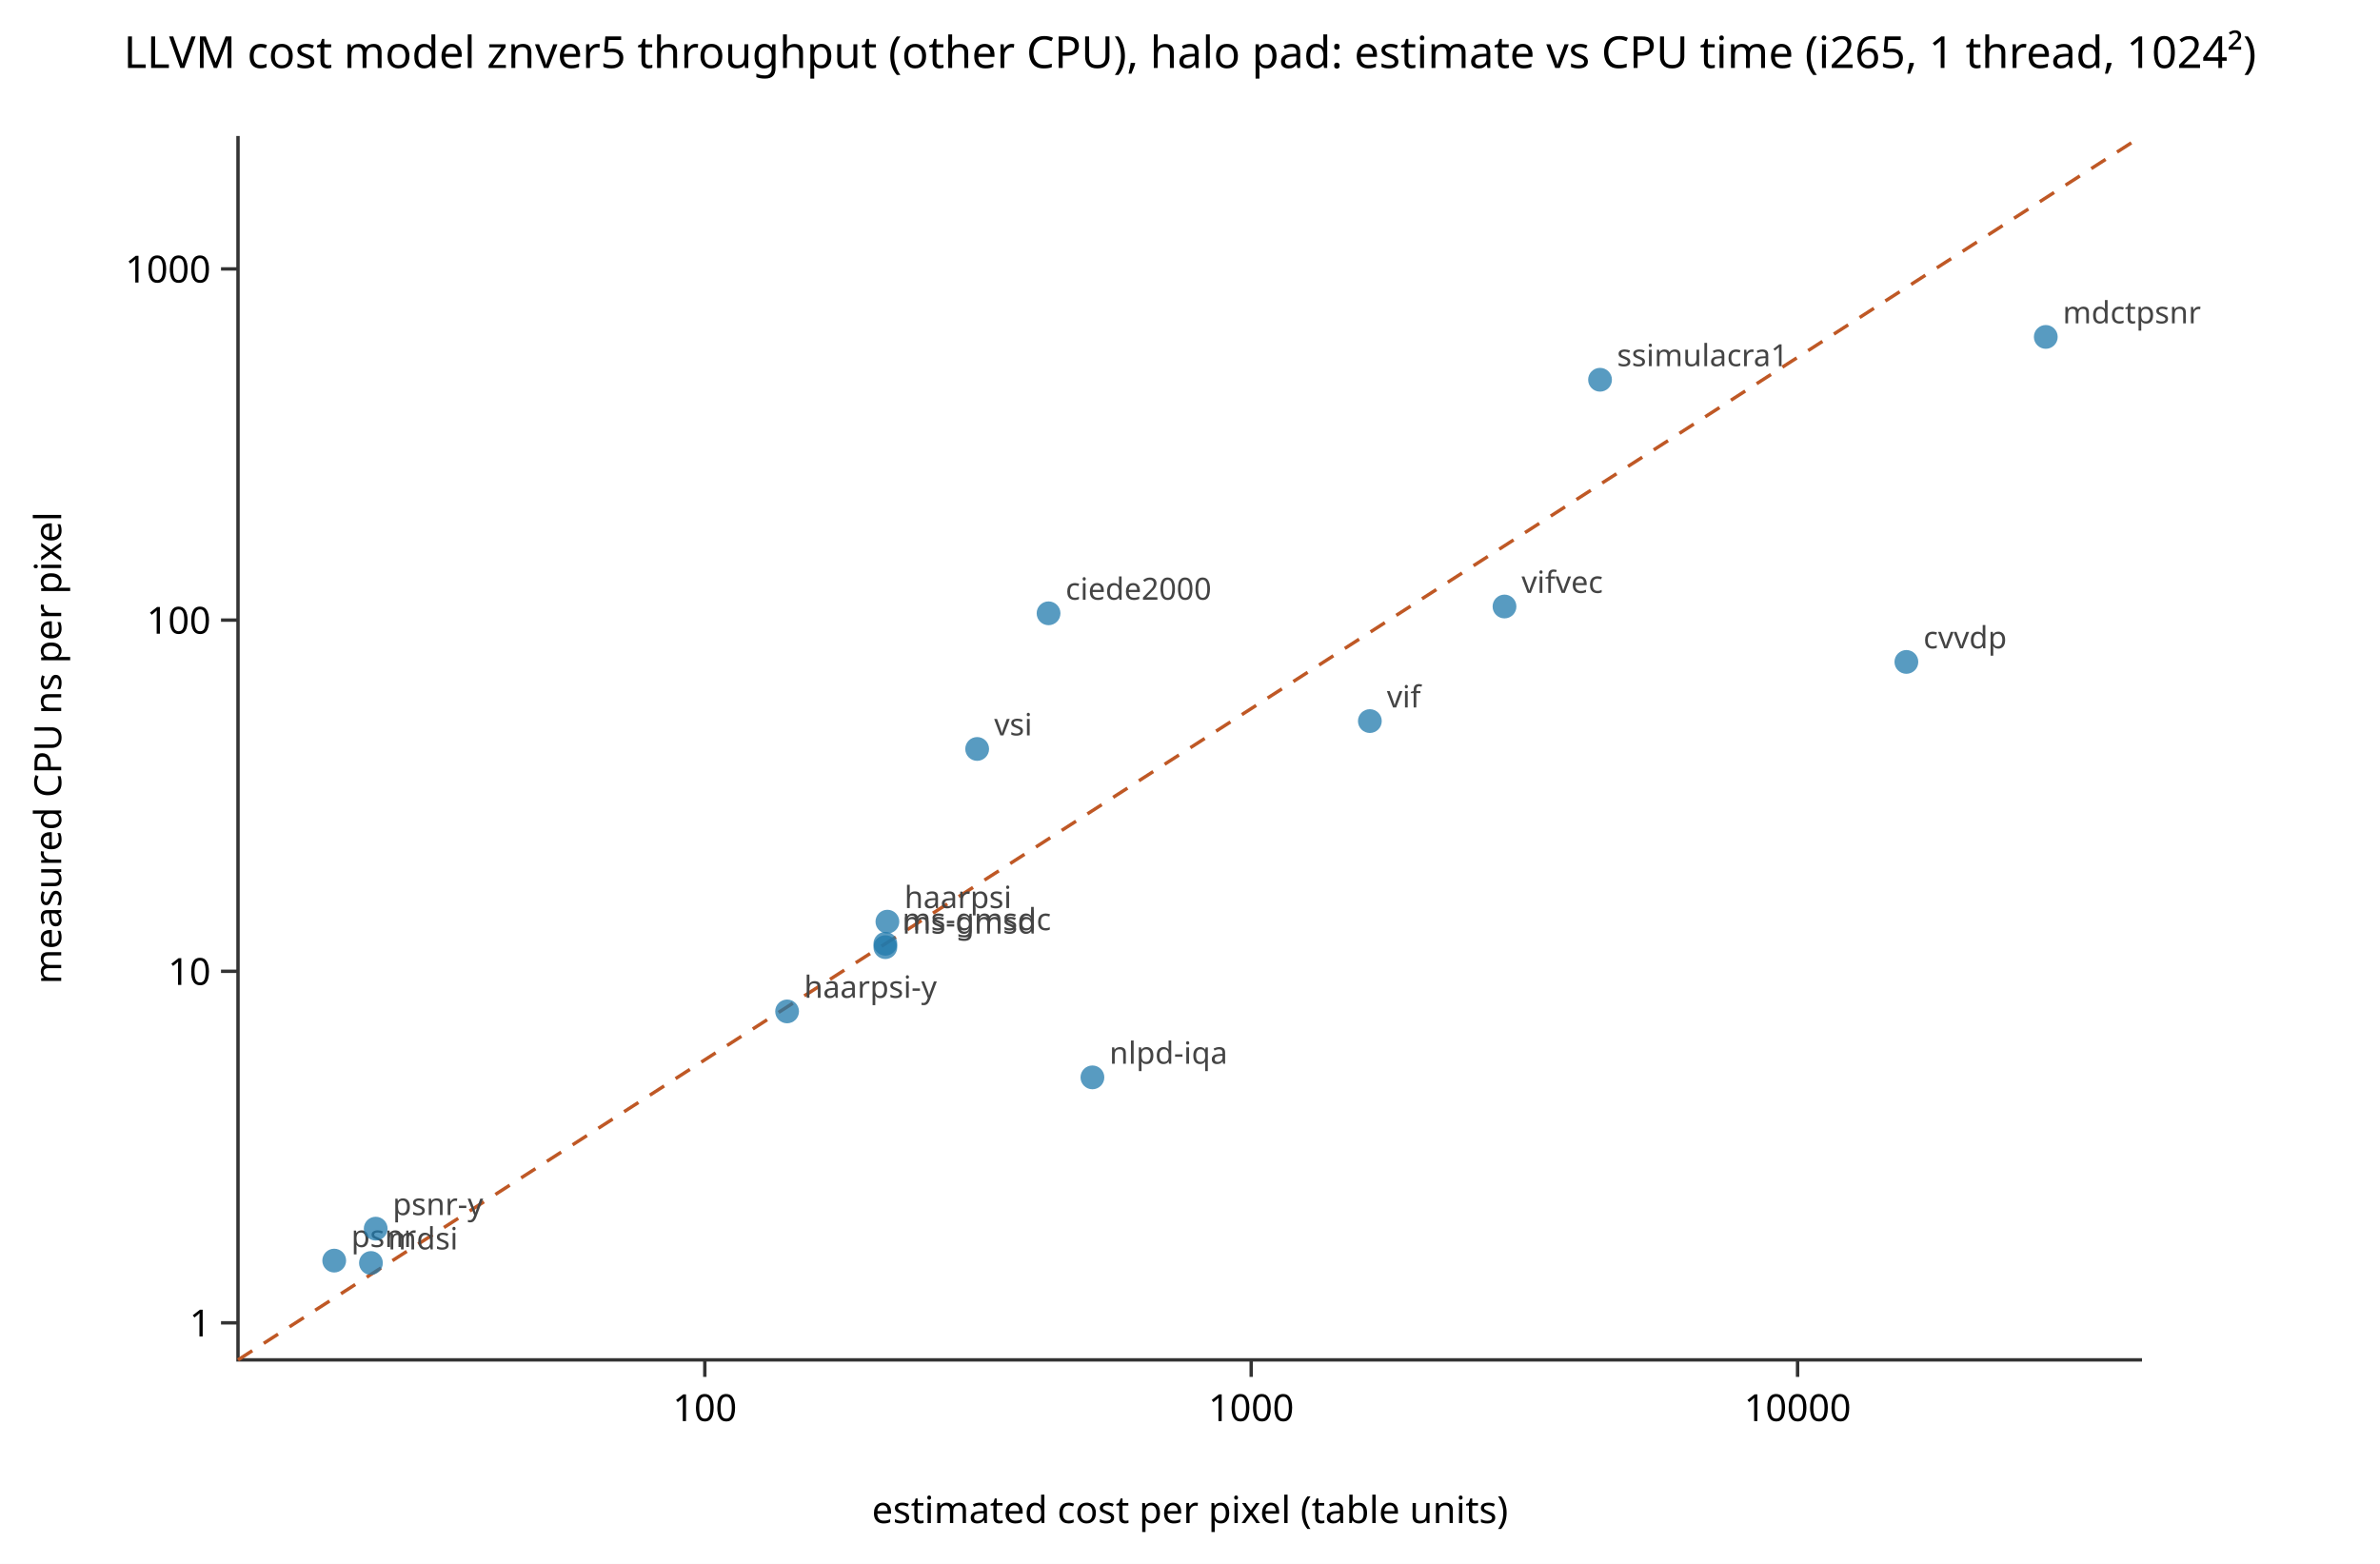
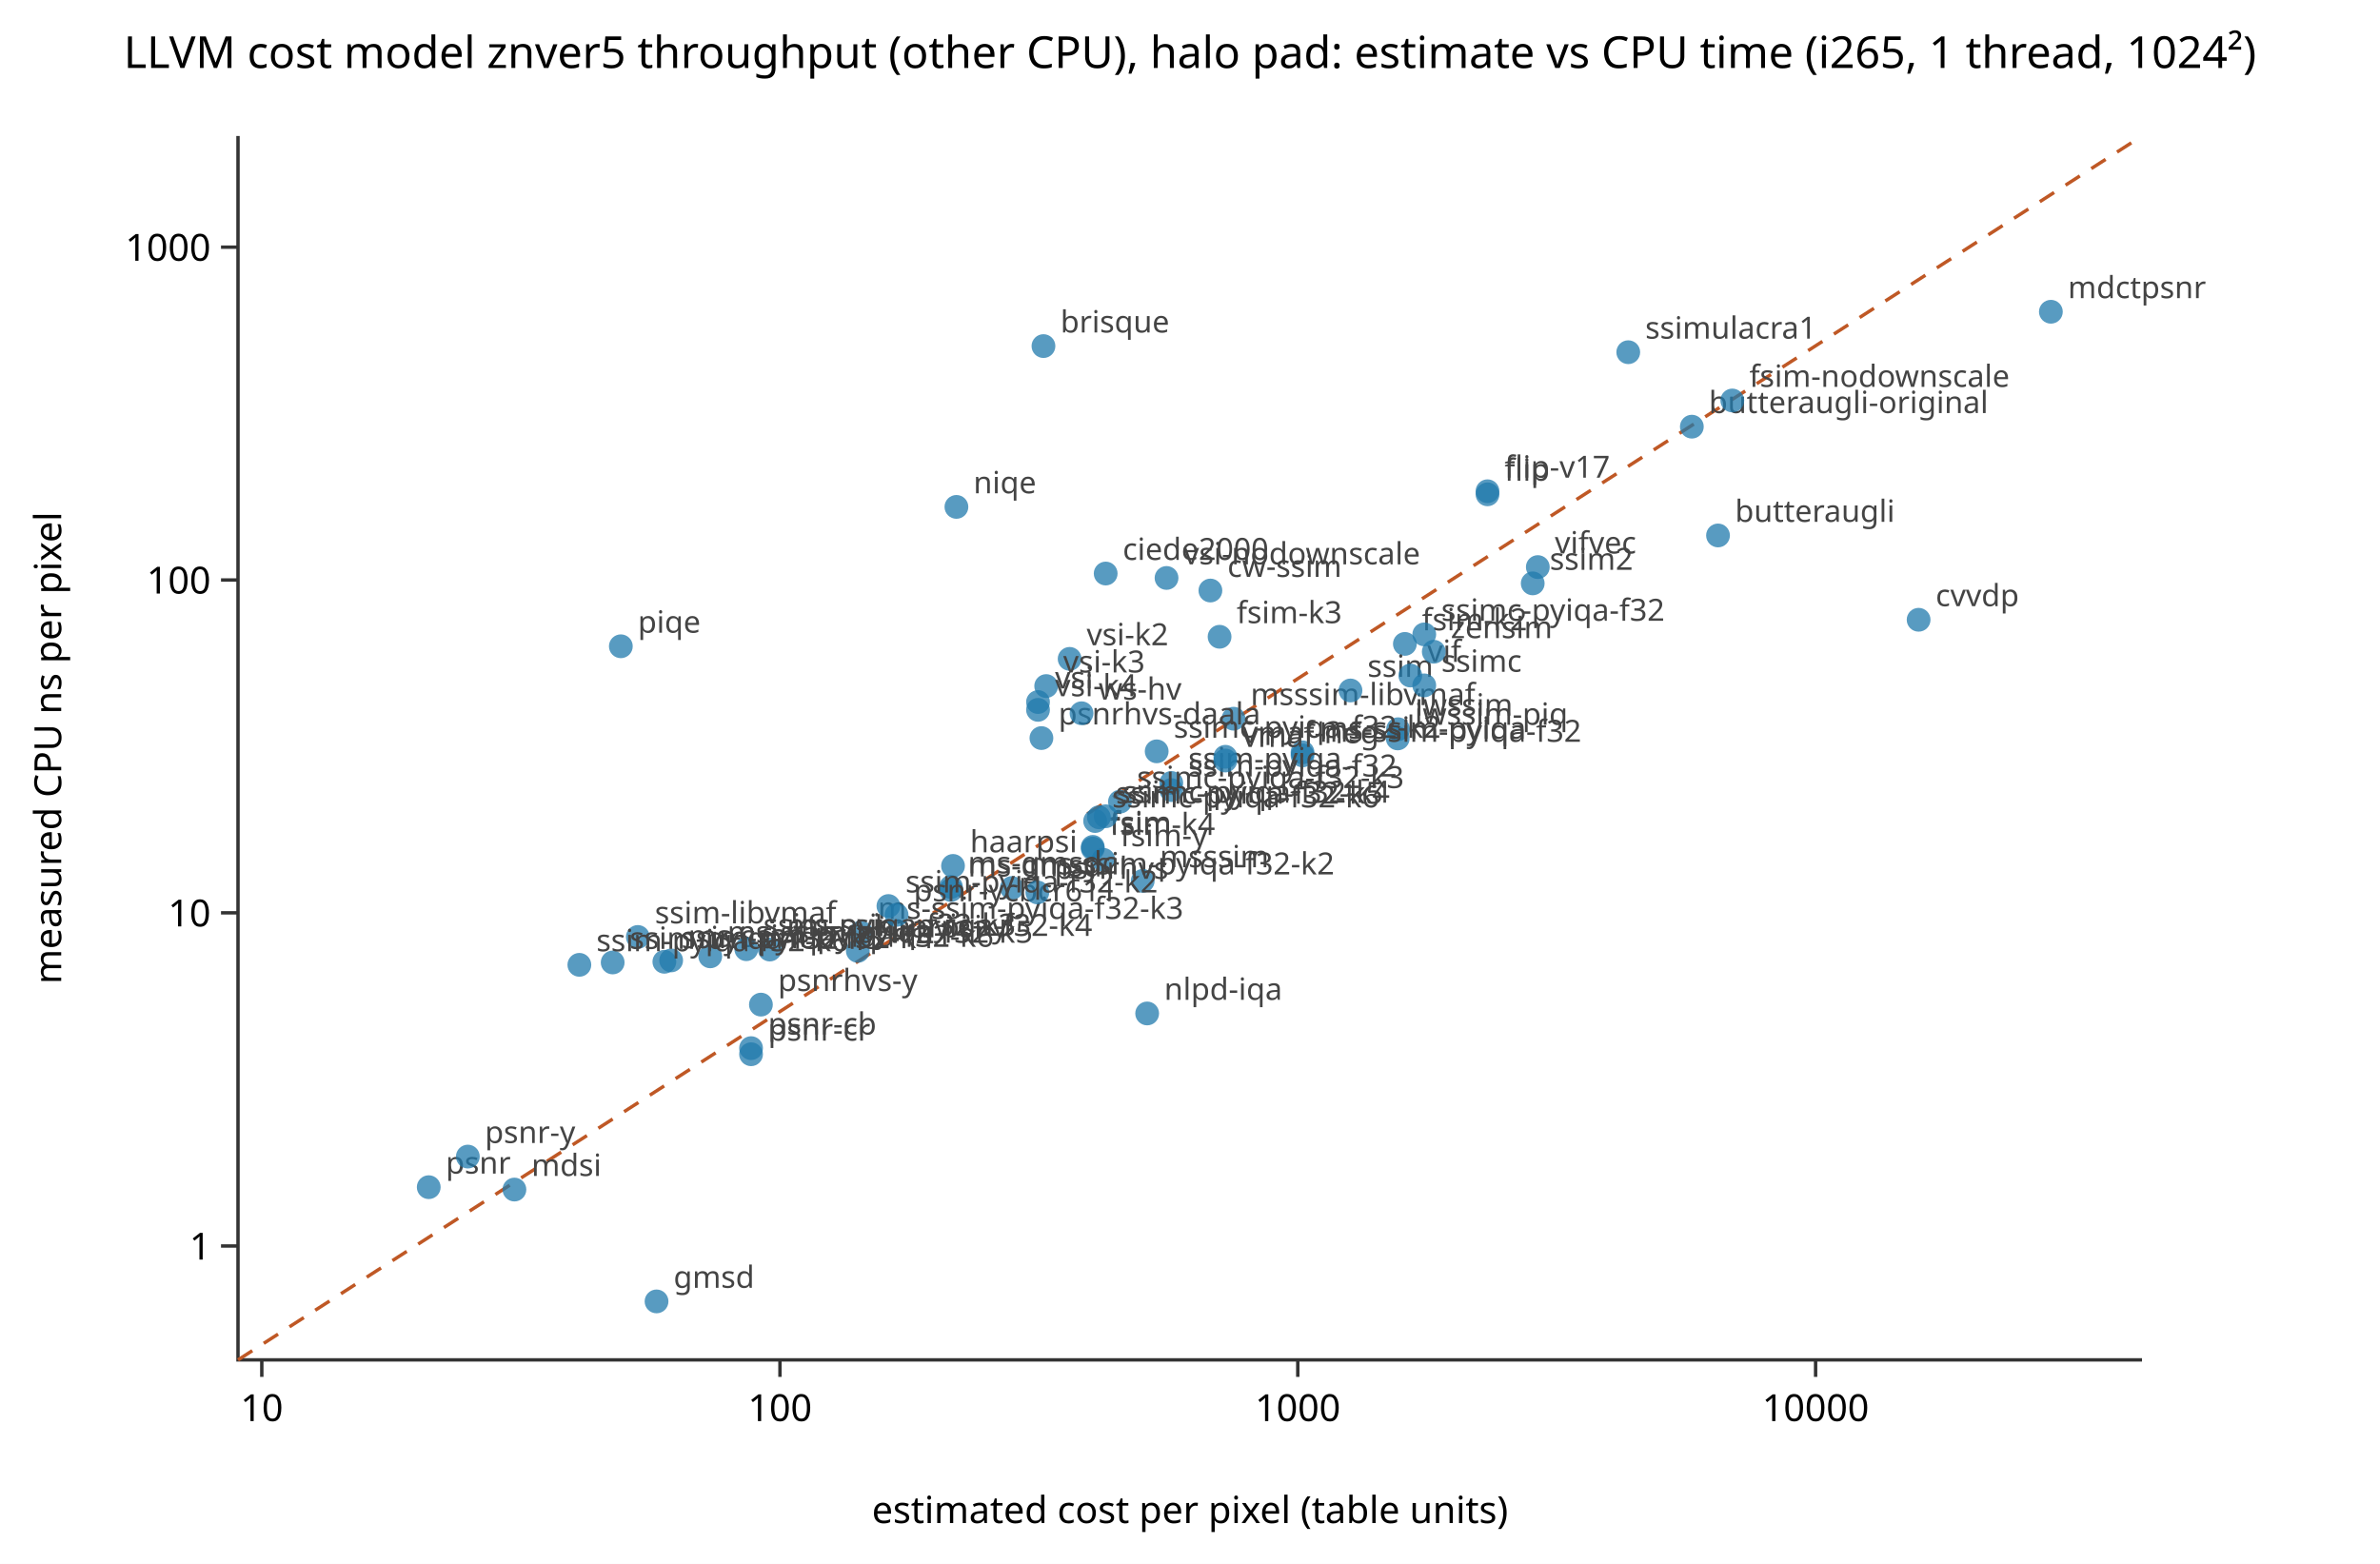
<svg xmlns="http://www.w3.org/2000/svg" viewBox="0 0 700 460" font-family="sans-serif" font-size="11">
  <rect width="700" height="460" fill="white" />
  <text x="350" y="20" text-anchor="middle" font-size="13">LLVM cost model znver5 throughput (other CPU), halo pad: estimate vs CPU time (i265, 1 thread, 1024²)</text>
  <path d="M70 40V400H630" fill="none" stroke="#333" />
-   <path d="M207.3 400v5" stroke="#333" />
-   <text x="207.3" y="418" text-anchor="middle">100</text>
-   <path d="M368.0 400v5" stroke="#333" />
-   <text x="368.0" y="418" text-anchor="middle">1000</text>
-   <path d="M528.7 400v5" stroke="#333" />
-   <text x="528.7" y="418" text-anchor="middle">10000</text>
-   <path d="M65 389.1h5" stroke="#333" />
-   <text x="62" y="393.1" text-anchor="end">1</text>
-   <path d="M65 285.7h5" stroke="#333" />
-   <text x="62" y="289.7" text-anchor="end">10</text>
-   <path d="M65 182.4h5" stroke="#333" />
-   <text x="62" y="186.4" text-anchor="end">100</text>
-   <path d="M65 79.1h5" stroke="#333" />
-   <text x="62" y="83.1" text-anchor="end">1000</text>
+   <path d="M77.0 400v5" stroke="#333" />
+   <text x="77.0" y="418" text-anchor="middle">10</text>
+   <path d="M229.4 400v5" stroke="#333" />
+   <text x="229.4" y="418" text-anchor="middle">100</text>
+   <path d="M381.7 400v5" stroke="#333" />
+   <text x="381.7" y="418" text-anchor="middle">1000</text>
+   <path d="M534.0 400v5" stroke="#333" />
+   <text x="534.0" y="418" text-anchor="middle">10000</text>
+   <path d="M65 366.5h5" stroke="#333" />
+   <text x="62" y="370.5" text-anchor="end">1</text>
+   <path d="M65 268.5h5" stroke="#333" />
+   <text x="62" y="272.5" text-anchor="end">10</text>
+   <path d="M65 170.6h5" stroke="#333" />
+   <text x="62" y="174.6" text-anchor="end">100</text>
+   <path d="M65 72.7h5" stroke="#333" />
+   <text x="62" y="76.7" text-anchor="end">1000</text>
  <path d="M70.0 400.0L630.0 40.0" stroke="#bf5825" stroke-dasharray="5 4" />
-   <circle cx="308.4" cy="180.4" r="3.5" fill="#2179ac" fill-opacity=".75" />
-   <text x="313.4" y="176.4" font-size="9" fill="#444">ciede2000</text>
-   <circle cx="560.7" cy="194.7" r="3.5" fill="#2179ac" fill-opacity=".75" />
-   <text x="565.7" y="190.7" font-size="9" fill="#444">cvvdp</text>
-   <circle cx="261.0" cy="271.1" r="3.5" fill="#2179ac" fill-opacity=".75" />
-   <text x="266.0" y="267.1" font-size="9" fill="#444">haarpsi</text>
-   <circle cx="231.5" cy="297.5" r="3.5" fill="#2179ac" fill-opacity=".75" />
-   <text x="236.5" y="293.5" font-size="9" fill="#444">haarpsi-y</text>
-   <circle cx="601.7" cy="99.1" r="3.5" fill="#2179ac" fill-opacity=".75" />
-   <text x="606.7" y="95.1" font-size="9" fill="#444">mdctpsnr</text>
-   <circle cx="109.1" cy="371.5" r="3.5" fill="#2179ac" fill-opacity=".75" />
-   <text x="114.1" y="367.5" font-size="9" fill="#444">mdsi</text>
-   <circle cx="260.4" cy="278.6" r="3.5" fill="#2179ac" fill-opacity=".75" />
-   <text x="265.4" y="274.6" font-size="9" fill="#444">ms-gmsd</text>
-   <circle cx="260.4" cy="277.6" r="3.5" fill="#2179ac" fill-opacity=".75" />
-   <text x="265.4" y="273.6" font-size="9" fill="#444">ms-gmsdc</text>
-   <circle cx="321.3" cy="316.9" r="3.5" fill="#2179ac" fill-opacity=".75" />
-   <text x="326.3" y="312.9" font-size="9" fill="#444">nlpd-iqa</text>
-   <circle cx="98.3" cy="370.8" r="3.5" fill="#2179ac" fill-opacity=".75" />
-   <text x="103.3" y="366.8" font-size="9" fill="#444">psnr</text>
-   <circle cx="110.5" cy="361.4" r="3.5" fill="#2179ac" fill-opacity=".75" />
-   <text x="115.5" y="357.4" font-size="9" fill="#444">psnr-y</text>
-   <circle cx="470.6" cy="111.7" r="3.5" fill="#2179ac" fill-opacity=".75" />
-   <text x="475.6" y="107.7" font-size="9" fill="#444">ssimulacra1</text>
-   <circle cx="402.9" cy="212.1" r="3.5" fill="#2179ac" fill-opacity=".75" />
-   <text x="407.9" y="208.1" font-size="9" fill="#444">vif</text>
-   <circle cx="442.5" cy="178.4" r="3.5" fill="#2179ac" fill-opacity=".75" />
-   <text x="447.5" y="174.4" font-size="9" fill="#444">vifvec</text>
-   <circle cx="287.4" cy="220.3" r="3.5" fill="#2179ac" fill-opacity=".75" />
-   <text x="292.4" y="216.3" font-size="9" fill="#444">vsi</text>
+   <circle cx="306.9" cy="101.8" r="3.5" fill="#2179ac" fill-opacity=".75" />
+   <text x="311.9" y="97.8" font-size="9" fill="#444">brisque</text>
+   <circle cx="505.3" cy="157.5" r="3.5" fill="#2179ac" fill-opacity=".75" />
+   <text x="510.3" y="153.5" font-size="9" fill="#444">butteraugli</text>
+   <circle cx="497.6" cy="125.5" r="3.5" fill="#2179ac" fill-opacity=".75" />
+   <text x="502.6" y="121.5" font-size="9" fill="#444">butteraugli-original</text>
+   <circle cx="325.2" cy="168.7" r="3.5" fill="#2179ac" fill-opacity=".75" />
+   <text x="330.2" y="164.7" font-size="9" fill="#444">ciede2000</text>
+   <circle cx="564.3" cy="182.3" r="3.5" fill="#2179ac" fill-opacity=".75" />
+   <text x="569.3" y="178.3" font-size="9" fill="#444">cvvdp</text>
+   <circle cx="356.0" cy="173.7" r="3.5" fill="#2179ac" fill-opacity=".75" />
+   <text x="361.0" y="169.7" font-size="9" fill="#444">cw-ssim</text>
+   <circle cx="437.5" cy="145.4" r="3.5" fill="#2179ac" fill-opacity=".75" />
+   <text x="442.5" y="141.4" font-size="9" fill="#444">flip</text>
+   <circle cx="437.5" cy="144.5" r="3.5" fill="#2179ac" fill-opacity=".75" />
+   <text x="442.5" y="140.5" font-size="9" fill="#444">flip-v17</text>
+   <circle cx="321.4" cy="249.1" r="3.5" fill="#2179ac" fill-opacity=".75" />
+   <text x="326.4" y="245.1" font-size="9" fill="#444">fsim</text>
+   <circle cx="413.2" cy="189.4" r="3.5" fill="#2179ac" fill-opacity=".75" />
+   <text x="418.2" y="185.4" font-size="9" fill="#444">fsim-k2</text>
+   <circle cx="358.7" cy="187.3" r="3.5" fill="#2179ac" fill-opacity=".75" />
+   <text x="363.7" y="183.3" font-size="9" fill="#444">fsim-k3</text>
+   <circle cx="321.4" cy="249.6" r="3.5" fill="#2179ac" fill-opacity=".75" />
+   <text x="326.4" y="245.6" font-size="9" fill="#444">fsim-k4</text>
+   <circle cx="509.5" cy="117.8" r="3.5" fill="#2179ac" fill-opacity=".75" />
+   <text x="514.5" y="113.8" font-size="9" fill="#444">fsim-nodownscale</text>
+   <circle cx="324.5" cy="252.9" r="3.5" fill="#2179ac" fill-opacity=".75" />
+   <text x="329.5" y="248.9" font-size="9" fill="#444">fsim-y</text>
+   <circle cx="193.1" cy="382.8" r="3.5" fill="#2179ac" fill-opacity=".75" />
+   <text x="198.1" y="378.8" font-size="9" fill="#444">gmsd</text>
+   <circle cx="280.3" cy="254.7" r="3.5" fill="#2179ac" fill-opacity=".75" />
+   <text x="285.3" y="250.7" font-size="9" fill="#444">haarpsi</text>
+   <circle cx="252.3" cy="279.7" r="3.5" fill="#2179ac" fill-opacity=".75" />
+   <text x="257.3" y="275.7" font-size="9" fill="#444">haarpsi-y</text>
+   <circle cx="411.2" cy="214.5" r="3.5" fill="#2179ac" fill-opacity=".75" />
+   <text x="416.2" y="210.5" font-size="9" fill="#444">iwssim</text>
+   <circle cx="411.1" cy="217.2" r="3.5" fill="#2179ac" fill-opacity=".75" />
+   <text x="416.1" y="213.2" font-size="9" fill="#444">iwssim-piq</text>
+   <circle cx="603.2" cy="91.7" r="3.5" fill="#2179ac" fill-opacity=".75" />
+   <text x="608.2" y="87.7" font-size="9" fill="#444">mdctpsnr</text>
+   <circle cx="151.3" cy="349.9" r="3.5" fill="#2179ac" fill-opacity=".75" />
+   <text x="156.3" y="345.9" font-size="9" fill="#444">mdsi</text>
+   <circle cx="279.7" cy="261.8" r="3.5" fill="#2179ac" fill-opacity=".75" />
+   <text x="284.7" y="257.8" font-size="9" fill="#444">ms-gmsd</text>
+   <circle cx="279.7" cy="260.9" r="3.5" fill="#2179ac" fill-opacity=".75" />
+   <text x="284.7" y="256.9" font-size="9" fill="#444">ms-gmsdc</text>
+   <circle cx="383.1" cy="221.3" r="3.5" fill="#2179ac" fill-opacity=".75" />
+   <text x="388.1" y="217.3" font-size="9" fill="#444">ms-ssim-pyiqa</text>
+   <circle cx="383.1" cy="222.2" r="3.5" fill="#2179ac" fill-opacity=".75" />
+   <text x="388.1" y="218.2" font-size="9" fill="#444">ms-ssim-pyiqa-f32</text>
+   <circle cx="297.6" cy="261.2" r="3.5" fill="#2179ac" fill-opacity=".75" />
+   <text x="302.6" y="257.2" font-size="9" fill="#444">ms-ssim-pyiqa-f32-k2</text>
+   <circle cx="253.2" cy="274.3" r="3.5" fill="#2179ac" fill-opacity=".75" />
+   <text x="258.2" y="270.3" font-size="9" fill="#444">ms-ssim-pyiqa-f32-k3</text>
+   <circle cx="226.4" cy="279.3" r="3.5" fill="#2179ac" fill-opacity=".75" />
+   <text x="231.4" y="275.3" font-size="9" fill="#444">ms-ssim-pyiqa-f32-k4</text>
+   <circle cx="208.9" cy="281.3" r="3.5" fill="#2179ac" fill-opacity=".75" />
+   <text x="213.9" y="277.3" font-size="9" fill="#444">ms-ssim-pyiqa-f32-k5</text>
+   <circle cx="197.4" cy="282.5" r="3.5" fill="#2179ac" fill-opacity=".75" />
+   <text x="202.4" y="278.5" font-size="9" fill="#444">ms-ssim-pyiqa-f32-k6</text>
+   <circle cx="336.1" cy="259.1" r="3.5" fill="#2179ac" fill-opacity=".75" />
+   <text x="341.1" y="255.1" font-size="9" fill="#444">msssim</text>
+   <circle cx="362.8" cy="211.4" r="3.5" fill="#2179ac" fill-opacity=".75" />
+   <text x="367.8" y="207.4" font-size="9" fill="#444">msssim-libvmaf</text>
+   <circle cx="281.3" cy="149.1" r="3.5" fill="#2179ac" fill-opacity=".75" />
+   <text x="286.3" y="145.1" font-size="9" fill="#444">niqe</text>
+   <circle cx="337.4" cy="298.1" r="3.5" fill="#2179ac" fill-opacity=".75" />
+   <text x="342.4" y="294.1" font-size="9" fill="#444">nlpd-iqa</text>
+   <circle cx="182.6" cy="190.1" r="3.5" fill="#2179ac" fill-opacity=".75" />
+   <text x="187.6" y="186.1" font-size="9" fill="#444">piqe</text>
+   <circle cx="126.1" cy="349.2" r="3.5" fill="#2179ac" fill-opacity=".75" />
+   <text x="131.1" y="345.2" font-size="9" fill="#444">psnr</text>
+   <circle cx="220.9" cy="308.3" r="3.5" fill="#2179ac" fill-opacity=".75" />
+   <text x="225.9" y="304.3" font-size="9" fill="#444">psnr-cb</text>
+   <circle cx="220.9" cy="310.1" r="3.5" fill="#2179ac" fill-opacity=".75" />
+   <text x="225.9" y="306.1" font-size="9" fill="#444">psnr-cr</text>
+   <circle cx="137.6" cy="340.2" r="3.5" fill="#2179ac" fill-opacity=".75" />
+   <text x="142.6" y="336.2" font-size="9" fill="#444">psnr-y</text>
+   <circle cx="263.7" cy="269.1" r="3.5" fill="#2179ac" fill-opacity=".75" />
+   <text x="268.7" y="265.1" font-size="9" fill="#444">psnr-ycbcr611</text>
+   <circle cx="305.1" cy="262.5" r="3.5" fill="#2179ac" fill-opacity=".75" />
+   <text x="310.1" y="258.5" font-size="9" fill="#444">psnrhvs</text>
+   <circle cx="306.3" cy="217.1" r="3.5" fill="#2179ac" fill-opacity=".75" />
+   <text x="311.3" y="213.1" font-size="9" fill="#444">psnrhvs-daala</text>
+   <circle cx="223.8" cy="295.5" r="3.5" fill="#2179ac" fill-opacity=".75" />
+   <text x="228.8" y="291.5" font-size="9" fill="#444">psnrhvs-y</text>
+   <circle cx="397.2" cy="203.1" r="3.5" fill="#2179ac" fill-opacity=".75" />
+   <text x="402.2" y="199.1" font-size="9" fill="#444">ssim</text>
+   <circle cx="187.6" cy="275.6" r="3.5" fill="#2179ac" fill-opacity=".75" />
+   <text x="192.6" y="271.6" font-size="9" fill="#444">ssim-libvmaf</text>
+   <circle cx="344.5" cy="230.3" r="3.5" fill="#2179ac" fill-opacity=".75" />
+   <text x="349.5" y="226.3" font-size="9" fill="#444">ssim-pyiqa</text>
+   <circle cx="344.5" cy="232.4" r="3.5" fill="#2179ac" fill-opacity=".75" />
+   <text x="349.5" y="228.4" font-size="9" fill="#444">ssim-pyiqa-f32</text>
+   <circle cx="261.3" cy="266.5" r="3.5" fill="#2179ac" fill-opacity=".75" />
+   <text x="266.3" y="262.5" font-size="9" fill="#444">ssim-pyiqa-f32-k2</text>
+   <circle cx="219.5" cy="279.2" r="3.5" fill="#2179ac" fill-opacity=".75" />
+   <text x="224.5" y="275.2" font-size="9" fill="#444">ssim-pyiqa-f32-k3</text>
+   <circle cx="195.4" cy="282.9" r="3.5" fill="#2179ac" fill-opacity=".75" />
+   <text x="200.4" y="278.9" font-size="9" fill="#444">ssim-pyiqa-f32-k4</text>
+   <circle cx="180.2" cy="283.1" r="3.5" fill="#2179ac" fill-opacity=".75" />
+   <text x="185.2" y="279.1" font-size="9" fill="#444">ssim-pyiqa-f32-k5</text>
+   <circle cx="170.4" cy="283.8" r="3.5" fill="#2179ac" fill-opacity=".75" />
+   <text x="175.4" y="279.8" font-size="9" fill="#444">ssim-pyiqa-f32-k6</text>
+   <circle cx="450.8" cy="171.6" r="3.5" fill="#2179ac" fill-opacity=".75" />
+   <text x="455.8" y="167.6" font-size="9" fill="#444">ssim2</text>
+   <circle cx="418.9" cy="201.6" r="3.5" fill="#2179ac" fill-opacity=".75" />
+   <text x="423.9" y="197.6" font-size="9" fill="#444">ssimc</text>
+   <circle cx="418.9" cy="186.6" r="3.5" fill="#2179ac" fill-opacity=".75" />
+   <text x="423.9" y="182.6" font-size="9" fill="#444">ssimc-pyiqa-f32</text>
+   <circle cx="340.2" cy="221.0" r="3.5" fill="#2179ac" fill-opacity=".75" />
+   <text x="345.2" y="217.0" font-size="9" fill="#444">ssimc-pyiqa-f32-k2</text>
+   <circle cx="329.4" cy="235.8" r="3.5" fill="#2179ac" fill-opacity=".75" />
+   <text x="334.4" y="231.8" font-size="9" fill="#444">ssimc-pyiqa-f32-k3</text>
+   <circle cx="325.2" cy="240.1" r="3.5" fill="#2179ac" fill-opacity=".75" />
+   <text x="330.2" y="236.1" font-size="9" fill="#444">ssimc-pyiqa-f32-k4</text>
+   <circle cx="323.2" cy="240.4" r="3.5" fill="#2179ac" fill-opacity=".75" />
+   <text x="328.2" y="236.4" font-size="9" fill="#444">ssimc-pyiqa-f32-k5</text>
+   <circle cx="322.1" cy="241.5" r="3.5" fill="#2179ac" fill-opacity=".75" />
+   <text x="327.1" y="237.5" font-size="9" fill="#444">ssimc-pyiqa-f32-k6</text>
+   <circle cx="478.9" cy="103.6" r="3.5" fill="#2179ac" fill-opacity=".75" />
+   <text x="483.9" y="99.6" font-size="9" fill="#444">ssimulacra1</text>
+   <circle cx="414.8" cy="198.7" r="3.5" fill="#2179ac" fill-opacity=".75" />
+   <text x="419.8" y="194.7" font-size="9" fill="#444">vif</text>
+   <circle cx="452.3" cy="166.8" r="3.5" fill="#2179ac" fill-opacity=".75" />
+   <text x="457.3" y="162.8" font-size="9" fill="#444">vifvec</text>
+   <circle cx="360.4" cy="223.7" r="3.5" fill="#2179ac" fill-opacity=".75" />
+   <text x="365.4" y="219.7" font-size="9" fill="#444">vmaf</text>
+   <circle cx="360.4" cy="222.6" r="3.5" fill="#2179ac" fill-opacity=".75" />
+   <text x="365.4" y="218.6" font-size="9" fill="#444">vmaf-neg</text>
+   <circle cx="305.3" cy="206.5" r="3.5" fill="#2179ac" fill-opacity=".75" />
+   <text x="310.3" y="202.5" font-size="9" fill="#444">vsi</text>
+   <circle cx="314.6" cy="193.8" r="3.5" fill="#2179ac" fill-opacity=".75" />
+   <text x="319.6" y="189.8" font-size="9" fill="#444">vsi-k2</text>
+   <circle cx="307.7" cy="201.8" r="3.5" fill="#2179ac" fill-opacity=".75" />
+   <text x="312.7" y="197.8" font-size="9" fill="#444">vsi-k3</text>
+   <circle cx="305.3" cy="208.8" r="3.5" fill="#2179ac" fill-opacity=".75" />
+   <text x="310.3" y="204.8" font-size="9" fill="#444">vsi-k4</text>
+   <circle cx="343.1" cy="170.0" r="3.5" fill="#2179ac" fill-opacity=".75" />
+   <text x="348.1" y="166.0" font-size="9" fill="#444">vsi-nodownscale</text>
+   <circle cx="318.1" cy="209.8" r="3.5" fill="#2179ac" fill-opacity=".75" />
+   <text x="323.1" y="205.8" font-size="9" fill="#444">ws-hv</text>
+   <circle cx="421.7" cy="191.7" r="3.5" fill="#2179ac" fill-opacity=".75" />
+   <text x="426.7" y="187.7" font-size="9" fill="#444">zensim</text>
  <text x="350" y="448" text-anchor="middle">estimated cost per pixel (table units)</text>
  <text x="18" y="220" text-anchor="middle" transform="rotate(-90 18 220)">measured CPU ns per pixel</text>
</svg>
